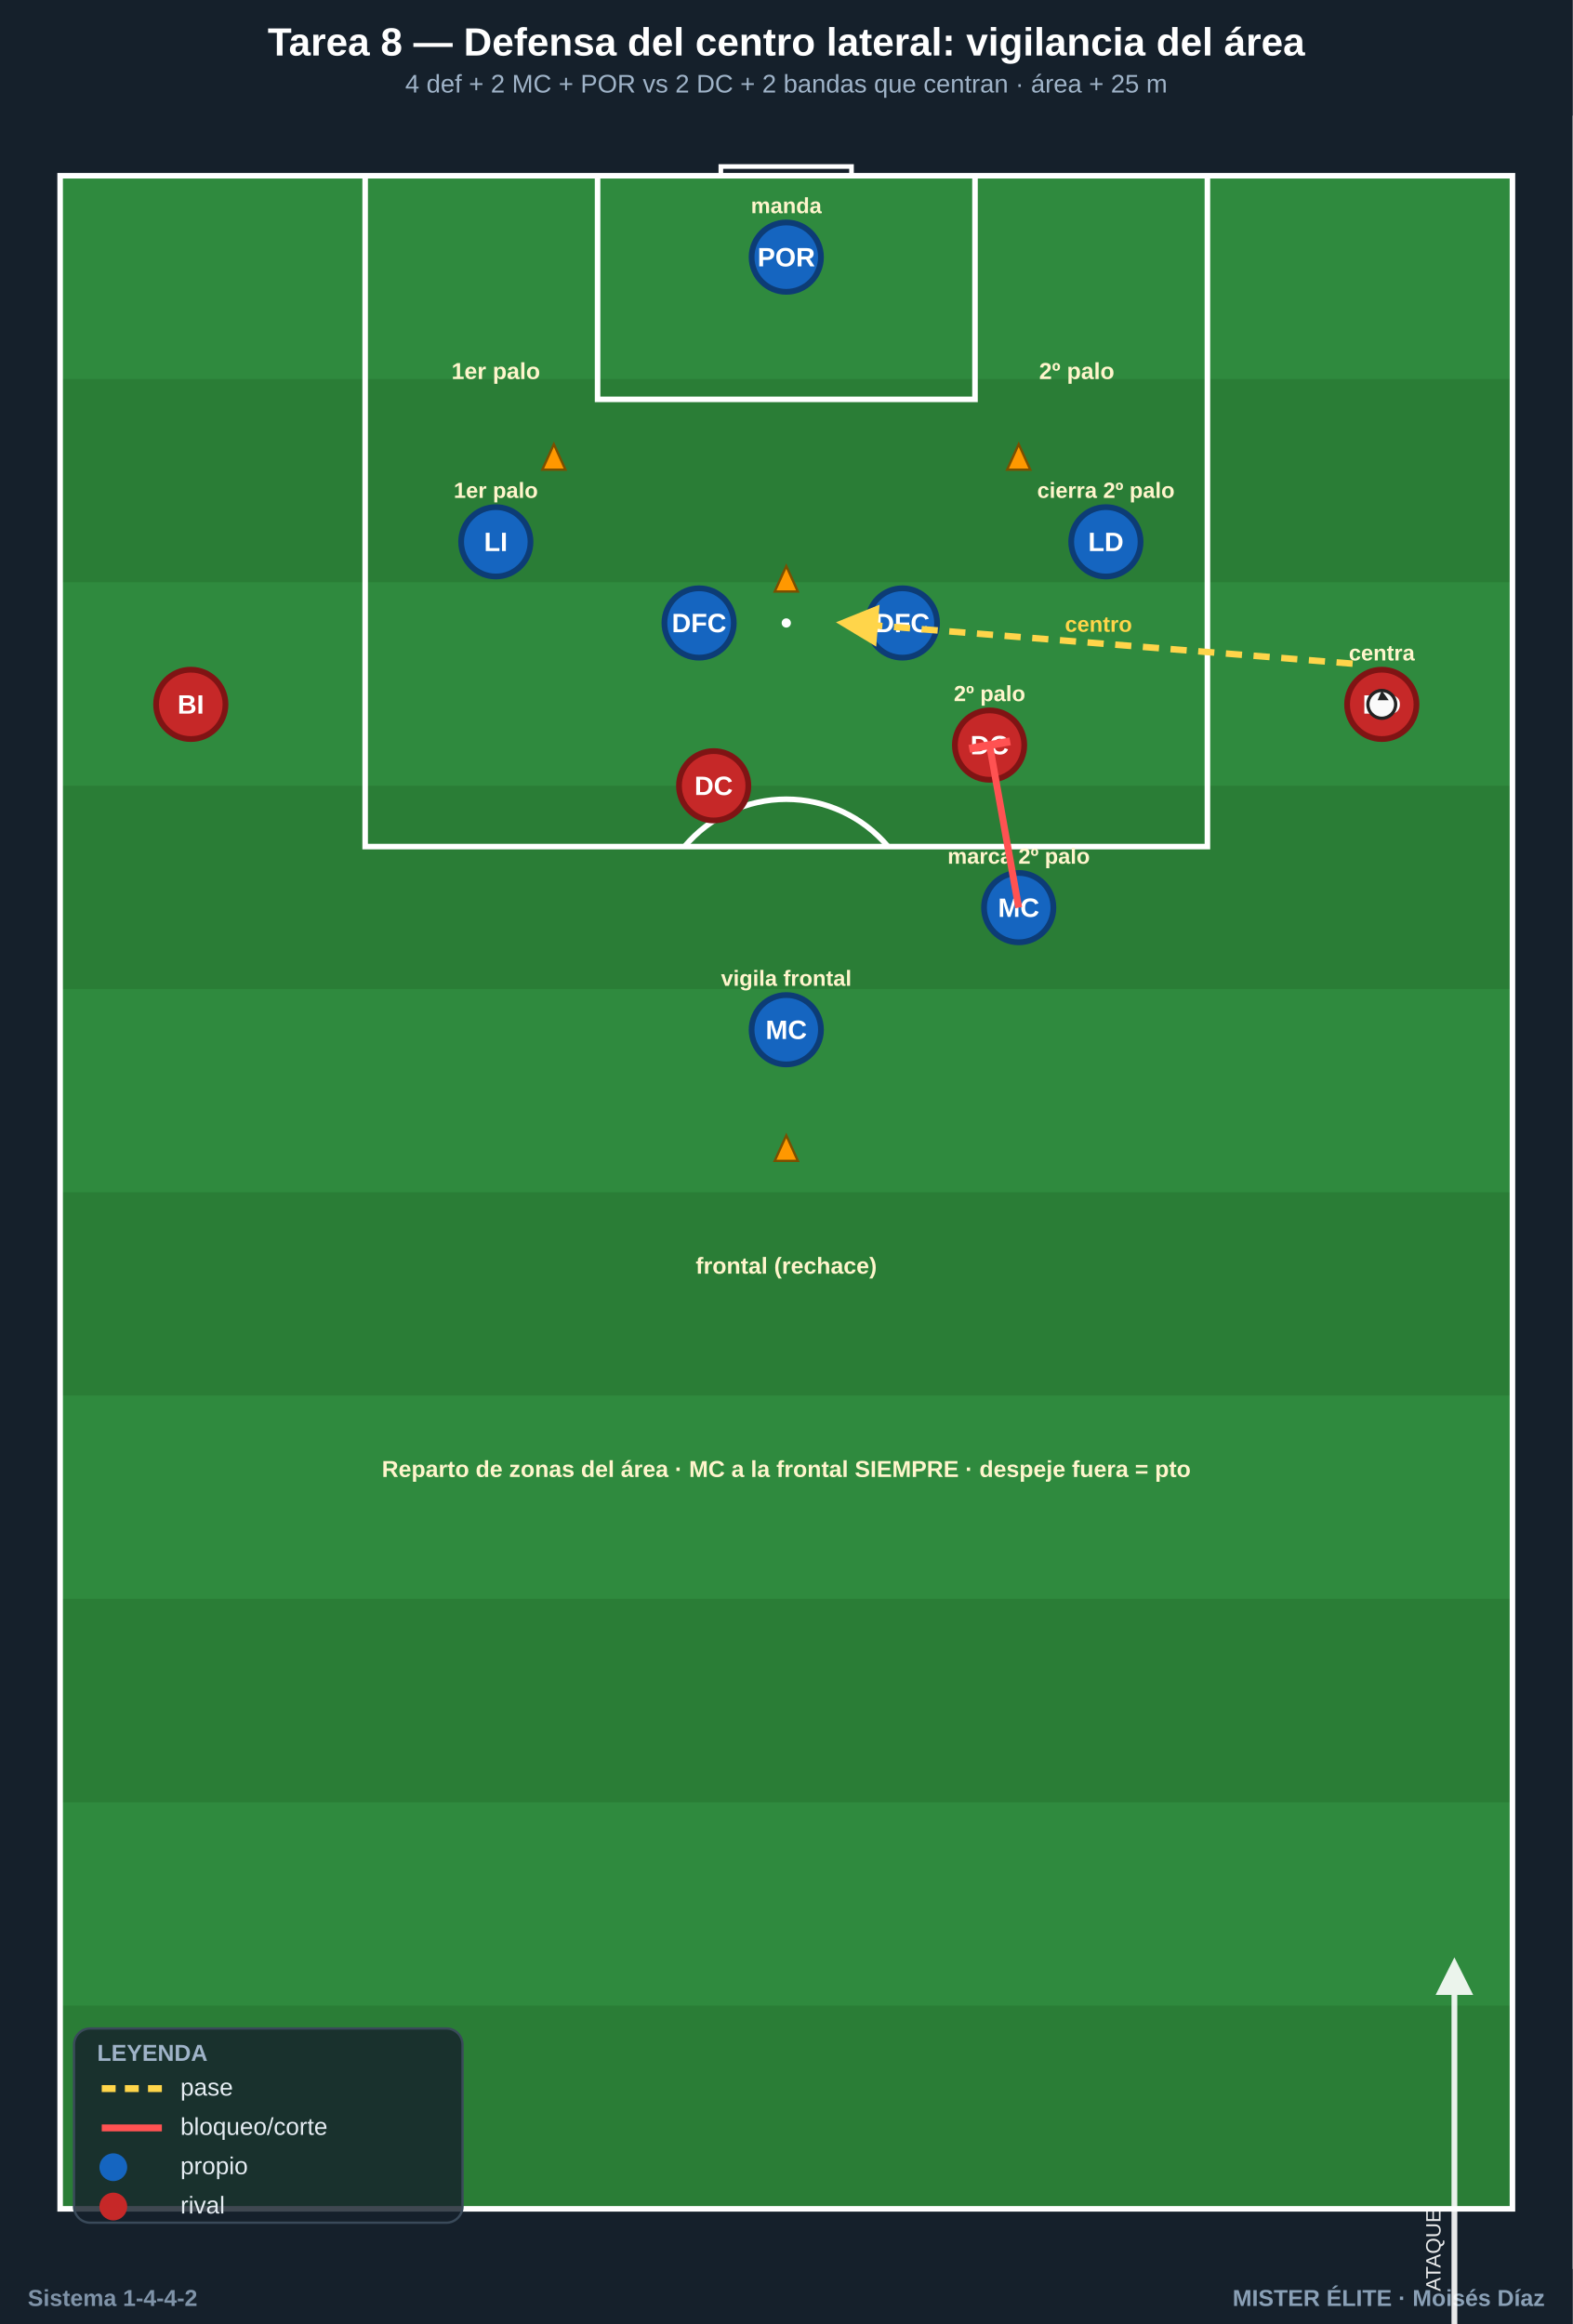
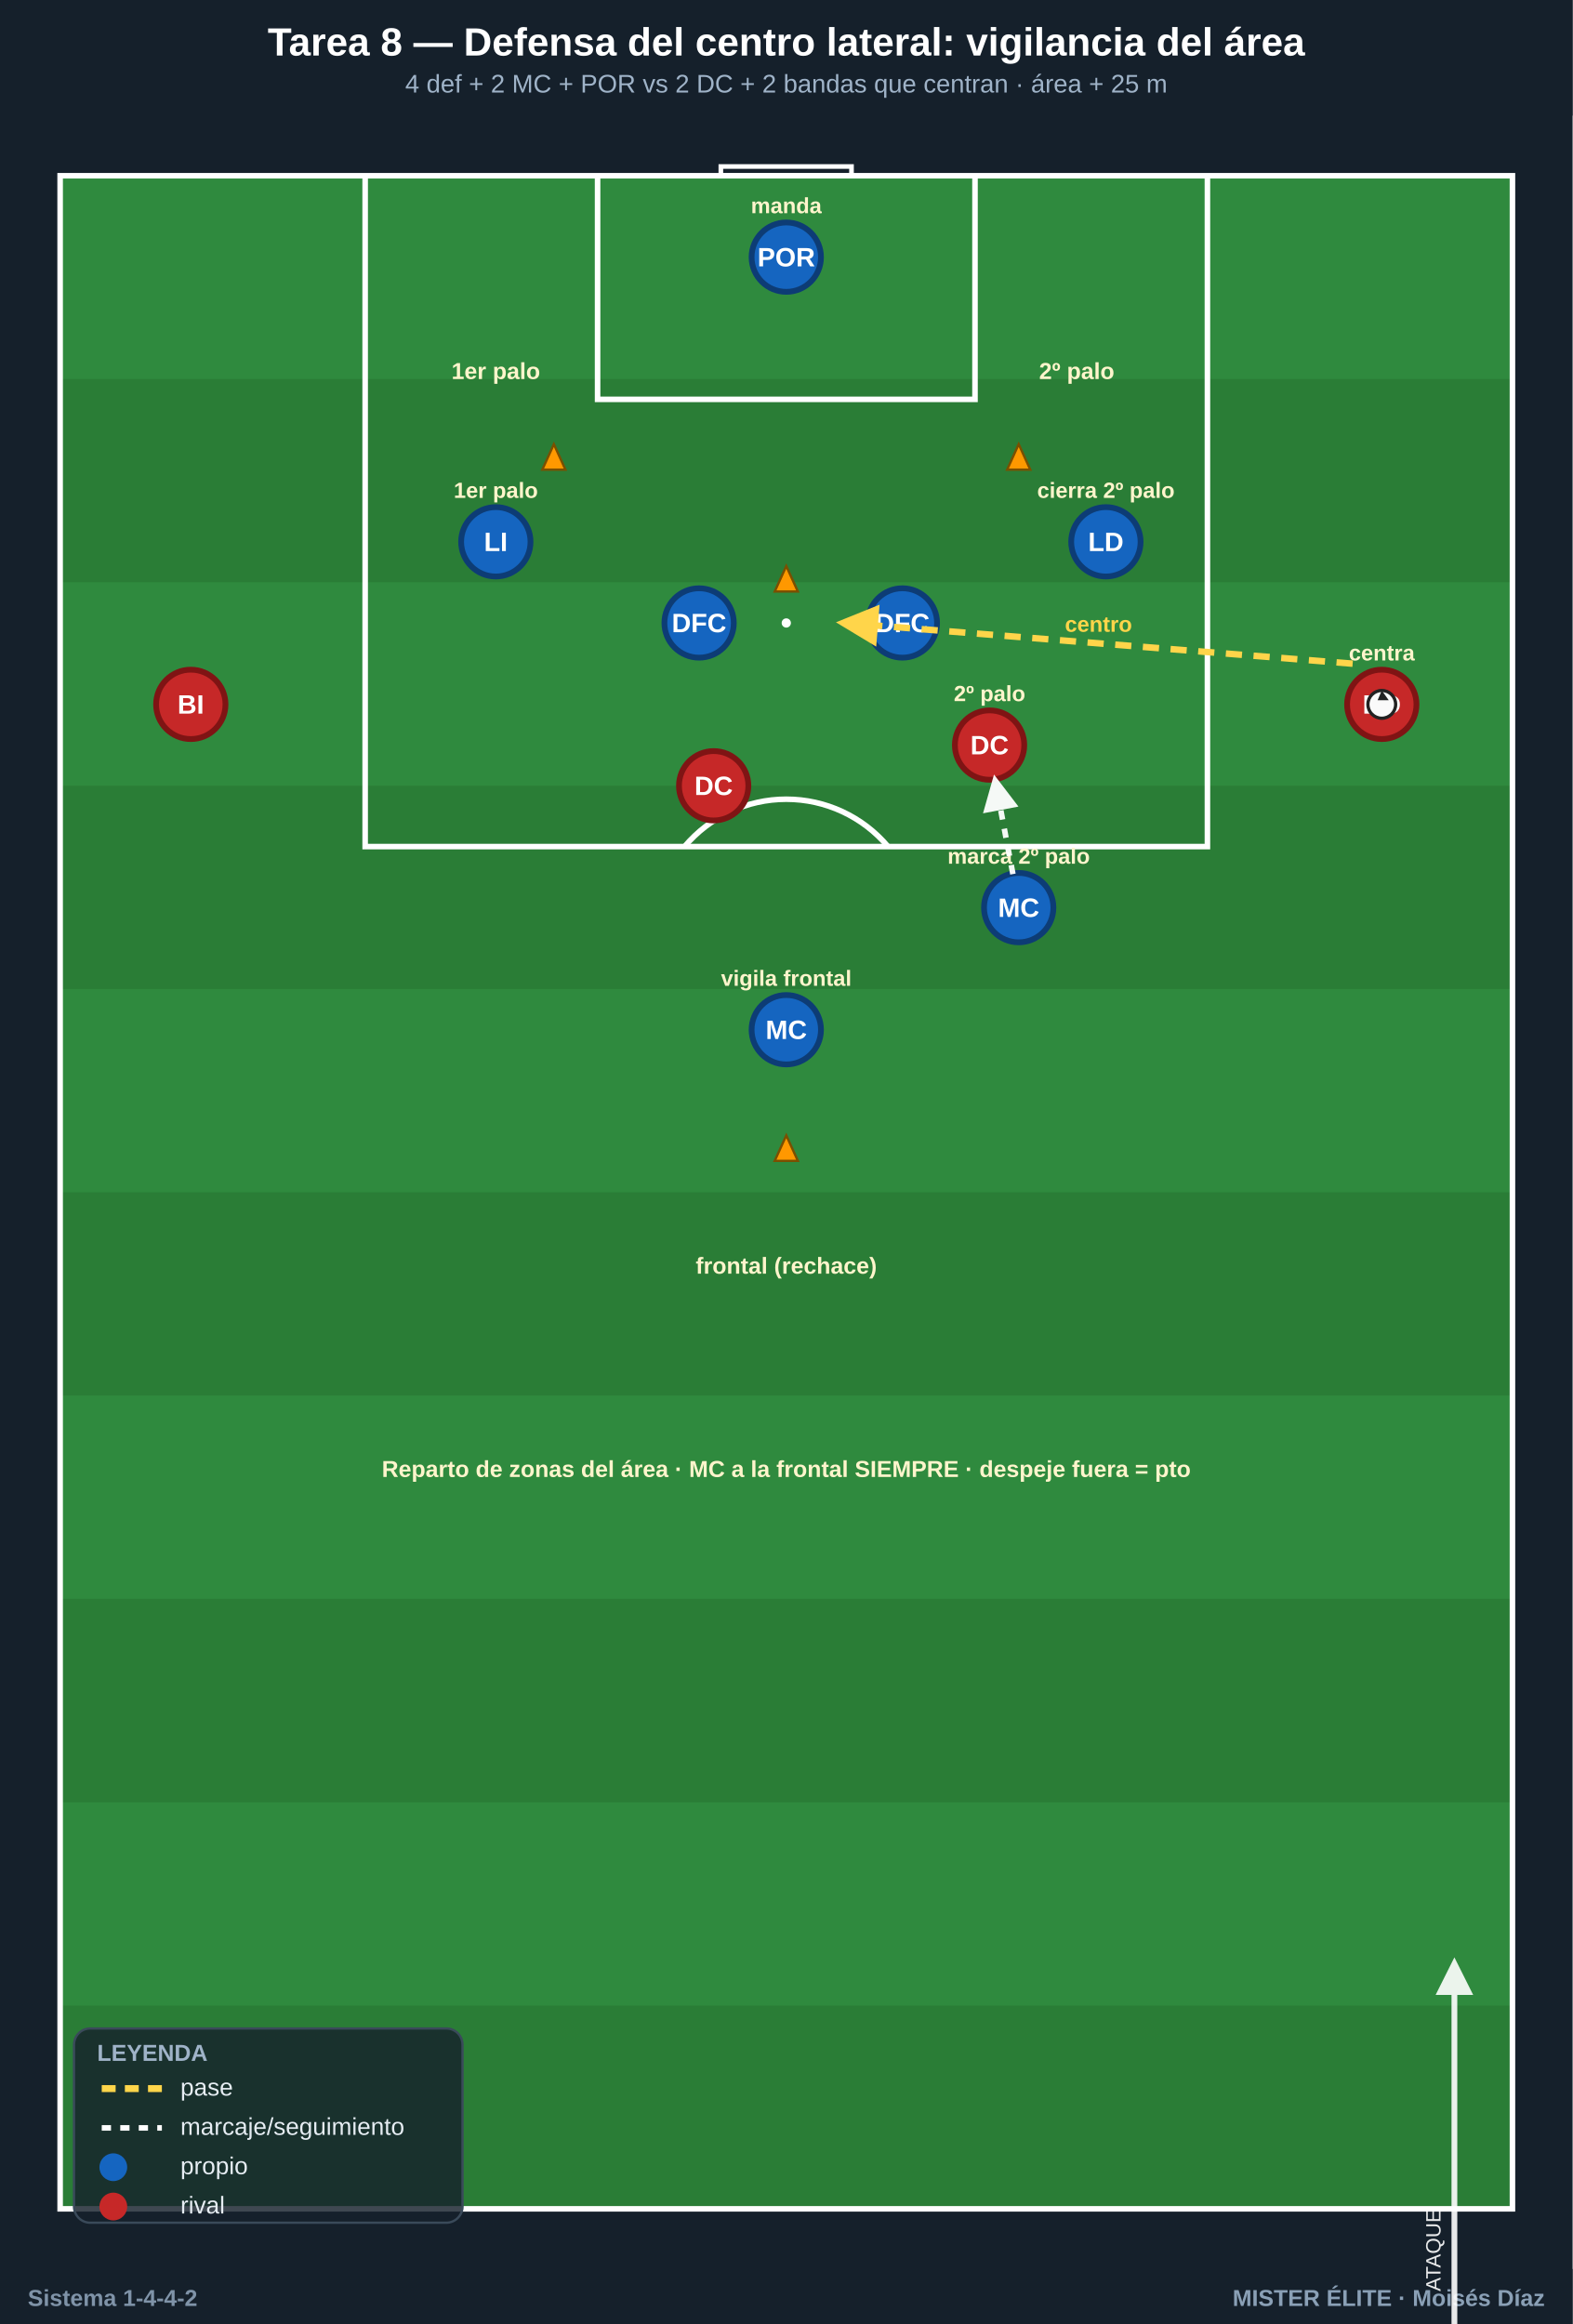
<svg xmlns="http://www.w3.org/2000/svg" viewBox="0 0 680 1005" width="680" height="1005" font-family="Segoe UI,Arial,sans-serif">
  <defs>
    <linearGradient id="sky" x1="0" y1="0" x2="0" y2="1">
      <stop offset="0" stop-color="#2f8a3e" />
      <stop offset="1" stop-color="#2b8139" />
    </linearGradient>
    <marker id="ah_pass" viewBox="0 0 10 10" refX="8" refY="5" markerWidth="6.5" markerHeight="6.5" orient="auto-start-reverse">
      <path d="M0,0 L10,5 L0,10 z" fill="#ffd54a" />
    </marker>
    <marker id="ah_run" viewBox="0 0 10 10" refX="8" refY="5" markerWidth="6.5" markerHeight="6.5" orient="auto-start-reverse">
      <path d="M0,0 L10,5 L0,10 z" fill="#ffffff" />
    </marker>
    <marker id="ah_drive" viewBox="0 0 10 10" refX="8" refY="5" markerWidth="6.5" markerHeight="6.5" orient="auto-start-reverse">
      <path d="M0,0 L10,5 L0,10 z" fill="#7ee0ff" />
    </marker>
    <marker id="ah_white" viewBox="0 0 10 10" refX="8" refY="5" markerWidth="6.5" markerHeight="6.5" orient="auto-start-reverse">
      <path d="M0,0 L10,5 L0,10 z" fill="#ffffff" />
    </marker>
  </defs>
  <rect x="0.0" y="0.0" width="680.0" height="1005.2" fill="#15202b" />
  <rect x="26.0" y="76.0" width="628.0" height="88.4" fill="#2f8a3e" />
  <rect x="26.0" y="163.9" width="628.0" height="88.4" fill="#2a7d36" />
  <rect x="26.0" y="251.8" width="628.0" height="88.4" fill="#2f8a3e" />
  <rect x="26.0" y="339.8" width="628.0" height="88.4" fill="#2a7d36" />
  <rect x="26.0" y="427.7" width="628.0" height="88.4" fill="#2f8a3e" />
  <rect x="26.0" y="515.6" width="628.0" height="88.4" fill="#2a7d36" />
  <rect x="26.0" y="603.5" width="628.0" height="88.4" fill="#2f8a3e" />
  <rect x="26.0" y="691.4" width="628.0" height="88.4" fill="#2a7d36" />
  <rect x="26.0" y="779.4" width="628.0" height="88.4" fill="#2f8a3e" />
  <rect x="26.0" y="867.3" width="628.0" height="88.4" fill="#2a7d36" />
  <rect x="26.0" y="76.0" width="628.0" height="879.2" fill="none" stroke="#ffffff" stroke-width="2.4" />
  <path d="M157.9,76.0 L157.9,366.1 L522.1,366.1 L522.1,76.0" fill="none" stroke="#ffffff" stroke-width="2.4" />
  <path d="M258.4,76.0 L258.4,172.7 L421.6,172.7 L421.6,76.0" fill="none" stroke="#ffffff" stroke-width="2.4" />
  <circle cx="340.0" cy="269.4" r="2.0" fill="#ffffff" />
  <rect x="311.7" y="72.0" width="56.5" height="4" fill="none" stroke="#ffffff" stroke-width="2" />
  <path d="M296.0,366.1 A57.5,57.5 0 0 1 384.0,366.1" fill="none" stroke="#ffffff" stroke-width="2.4" />
  <rect x="0.0" y="0.0" width="680.0" height="50.0" fill="#15202b" />
  <text x="340.0" y="24.0" font-family="Segoe UI,Arial,sans-serif" font-size="17" font-weight="800" fill="#ffffff" text-anchor="middle">Tarea 8 — Defensa del centro lateral: vigilancia del área</text>
  <text x="340.0" y="40.0" font-family="Segoe UI,Arial,sans-serif" font-size="11" font-weight="500" fill="#9fb3c8" text-anchor="middle">4 def + 2 MC + POR vs 2 DC + 2 bandas que centran · área + 25 m</text>
  <rect x="0.0" y="981.2" width="680.0" height="24.0" fill="#15202b" />
  <text x="668.0" y="997.2" font-family="Segoe UI,Arial,sans-serif" font-size="10" font-weight="700" fill="#8aa0b6" text-anchor="end">MISTER ÉLITE · Moisés Díaz</text>
  <text x="12.0" y="997.2" font-family="Segoe UI,Arial,sans-serif" font-size="10" font-weight="600" fill="#7f93a8" text-anchor="start">Sistema 1-4-4-2</text>
  <g opacity="0.9">
    <line x1="628.9" y1="1060.7" x2="628.9" y2="849.7" stroke="#ffffff" stroke-width="2.5" marker-end="url(#ah_white)" />
    <text x="622.9" y="955.2" font-family="Segoe UI,Arial" font-size="9" fill="#ffffff" text-anchor="end" transform="rotate(-90 622.9 955.2)">ATAQUE</text>
  </g>
  <path d="M239.5,192.1 l5,11 l-10,0 z" fill="#ff9800" stroke="#7a4f00" stroke-width="1" />
  <path d="M440.5,192.1 l5,11 l-10,0 z" fill="#ff9800" stroke="#7a4f00" stroke-width="1" />
  <path d="M340.0,244.8 l5,11 l-10,0 z" fill="#ff9800" stroke="#7a4f00" stroke-width="1" />
  <path d="M340.0,491.0 l5,11 l-10,0 z" fill="#ff9800" stroke="#7a4f00" stroke-width="1" />
  <text x="214.4" y="163.9" font-family="Segoe UI,Arial,sans-serif" font-size="10" font-weight="600" fill="#fff5cc" text-anchor="middle">1er palo</text>
  <text x="465.6" y="163.9" font-family="Segoe UI,Arial,sans-serif" font-size="10" font-weight="600" fill="#fff5cc" text-anchor="middle">2º palo</text>
  <text x="340.0" y="550.8" font-family="Segoe UI,Arial,sans-serif" font-size="10" font-weight="600" fill="#fff5cc" text-anchor="middle">frontal (rechace)</text>
  <g>
    <circle cx="340.0" cy="111.2" r="15" fill="#1565c0" stroke="#0d3c75" stroke-width="2.5" />
    <text x="340.0" y="115.2" font-family="Segoe UI,Arial" font-size="11.5" font-weight="800" fill="#fff" text-anchor="middle">POR</text>
  </g>
  <text x="340.0" y="92.2" font-family="Segoe UI,Arial,sans-serif" font-size="9.5" font-weight="600" fill="#fff5cc" text-anchor="middle">manda</text>
  <g>
    <circle cx="214.4" cy="234.3" r="15" fill="#1565c0" stroke="#0d3c75" stroke-width="2.5" />
    <text x="214.4" y="238.3" font-family="Segoe UI,Arial" font-size="11.5" font-weight="800" fill="#fff" text-anchor="middle">LI</text>
  </g>
  <text x="214.4" y="215.3" font-family="Segoe UI,Arial,sans-serif" font-size="9.5" font-weight="600" fill="#fff5cc" text-anchor="middle">1er palo</text>
  <g>
    <circle cx="302.3" cy="269.4" r="15" fill="#1565c0" stroke="#0d3c75" stroke-width="2.5" />
    <text x="302.3" y="273.4" font-family="Segoe UI,Arial" font-size="11.5" font-weight="800" fill="#fff" text-anchor="middle">DFC</text>
  </g>
  <g>
    <circle cx="390.2" cy="269.4" r="15" fill="#1565c0" stroke="#0d3c75" stroke-width="2.5" />
    <text x="390.2" y="273.4" font-family="Segoe UI,Arial" font-size="11.5" font-weight="800" fill="#fff" text-anchor="middle">DFC</text>
  </g>
  <g>
    <circle cx="478.2" cy="234.3" r="15" fill="#1565c0" stroke="#0d3c75" stroke-width="2.5" />
    <text x="478.2" y="238.3" font-family="Segoe UI,Arial" font-size="11.5" font-weight="800" fill="#fff" text-anchor="middle">LD</text>
  </g>
  <text x="478.2" y="215.3" font-family="Segoe UI,Arial,sans-serif" font-size="9.5" font-weight="600" fill="#fff5cc" text-anchor="middle">cierra 2º palo</text>
  <g>
    <circle cx="340.0" cy="445.3" r="15" fill="#1565c0" stroke="#0d3c75" stroke-width="2.5" />
    <text x="340.0" y="449.3" font-family="Segoe UI,Arial" font-size="11.5" font-weight="800" fill="#fff" text-anchor="middle">MC</text>
  </g>
  <text x="340.0" y="426.3" font-family="Segoe UI,Arial,sans-serif" font-size="9.5" font-weight="600" fill="#fff5cc" text-anchor="middle">vigila frontal</text>
  <g>
    <circle cx="440.5" cy="392.5" r="15" fill="#1565c0" stroke="#0d3c75" stroke-width="2.5" />
    <text x="440.5" y="396.5" font-family="Segoe UI,Arial" font-size="11.5" font-weight="800" fill="#fff" text-anchor="middle">MC</text>
  </g>
  <text x="440.5" y="373.5" font-family="Segoe UI,Arial,sans-serif" font-size="9.5" font-weight="600" fill="#fff5cc" text-anchor="middle">marca 2º palo</text>
  <g>
    <circle cx="597.5" cy="304.6" r="15" fill="#c62828" stroke="#7f1414" stroke-width="2.5" />
    <text x="597.5" y="308.6" font-family="Segoe UI,Arial" font-size="11.5" font-weight="800" fill="#fff" text-anchor="middle">BD</text>
  </g>
  <text x="597.5" y="285.6" font-family="Segoe UI,Arial,sans-serif" font-size="9.5" font-weight="600" fill="#fff5cc" text-anchor="middle">centra</text>
  <g>
    <circle cx="82.5" cy="304.6" r="15" fill="#c62828" stroke="#7f1414" stroke-width="2.5" />
    <text x="82.5" y="308.6" font-family="Segoe UI,Arial" font-size="11.5" font-weight="800" fill="#fff" text-anchor="middle">BI</text>
  </g>
  <g>
    <circle cx="308.6" cy="339.8" r="15" fill="#c62828" stroke="#7f1414" stroke-width="2.5" />
    <text x="308.6" y="343.8" font-family="Segoe UI,Arial" font-size="11.5" font-weight="800" fill="#fff" text-anchor="middle">DC</text>
  </g>
  <g>
    <circle cx="427.9" cy="322.2" r="15" fill="#c62828" stroke="#7f1414" stroke-width="2.5" />
    <text x="427.9" y="326.2" font-family="Segoe UI,Arial" font-size="11.5" font-weight="800" fill="#fff" text-anchor="middle">DC</text>
  </g>
  <text x="427.9" y="303.2" font-family="Segoe UI,Arial,sans-serif" font-size="9.5" font-weight="600" fill="#fff5cc" text-anchor="middle">2º palo</text>
  <circle cx="597.5" cy="304.6" r="6.0" fill="#fafafa" stroke="#222" stroke-width="1.4" />
  <path d="M597.5,298.6 l3.0,4.2 l-4.8,0 z" fill="#222" />
  <line x1="584.9" y1="287.0" x2="365.1" y2="269.4" stroke="#ffd54a" stroke-width="2.8" stroke-dasharray="7 5" marker-end="url(#ah_pass)" />
  <text x="475.0" y="273.2" font-family="Segoe UI,Arial,sans-serif" font-size="9.5" font-weight="700" fill="#ffd54a" text-anchor="middle">centro</text>
-   <line x1="440.5" y1="392.5" x2="427.9" y2="322.2" stroke="#ff5252" stroke-width="3" opacity="1" />
-   <line x1="419.1" y1="323.8" x2="436.8" y2="320.6" stroke="#ff5252" stroke-width="3.4" opacity="1" />
+   <line x1="438.0" y1="378.0" x2="430.4" y2="338.0" stroke="#ffffff" stroke-width="2.4" stroke-dasharray="4 4" marker-end="url(#ah_run)" opacity="0.95" />
  <text x="340.0" y="638.7" font-family="Segoe UI,Arial,sans-serif" font-size="10" font-weight="600" fill="#fff5cc" text-anchor="middle">Reparto de zonas del área · MC a la frontal SIEMPRE · despeje fuera = pto</text>
  <g>
    <rect x="32" y="877.2" width="168" height="84" rx="7" fill="#15202b" fill-opacity="0.82" stroke="#3a4a5a" stroke-width="1" />
    <text x="42" y="891.2" font-family="Segoe UI,Arial" font-size="10" font-weight="800" fill="#9fb3c8">LEYENDA</text>
    <line x1="44" y1="903.2" x2="70" y2="903.2" stroke="#ffd54a" stroke-width="3" stroke-dasharray="6 4" />
    <text x="78" y="906.2" font-family="Segoe UI,Arial" font-size="10.5" fill="#e6edf3">pase</text>
-     <line x1="44" y1="920.2" x2="70" y2="920.2" stroke="#ff5252" stroke-width="3" />
-     <text x="78" y="923.2" font-family="Segoe UI,Arial" font-size="10.5" fill="#e6edf3">bloqueo/corte</text>
+     <line x1="44" y1="920.2" x2="70" y2="920.2" stroke="#ffffff" stroke-width="2.4" stroke-dasharray="4 4" />
+     <text x="78" y="923.2" font-family="Segoe UI,Arial" font-size="10.5" fill="#e6edf3">marcaje/seguimiento</text>
    <circle cx="49" cy="937.2" r="6" fill="#1565c0" />
    <text x="78" y="940.2" font-family="Segoe UI,Arial" font-size="10.5" fill="#e6edf3">propio</text>
    <circle cx="49" cy="954.2" r="6" fill="#c62828" />
    <text x="78" y="957.2" font-family="Segoe UI,Arial" font-size="10.5" fill="#e6edf3">rival</text>
  </g>
</svg>
